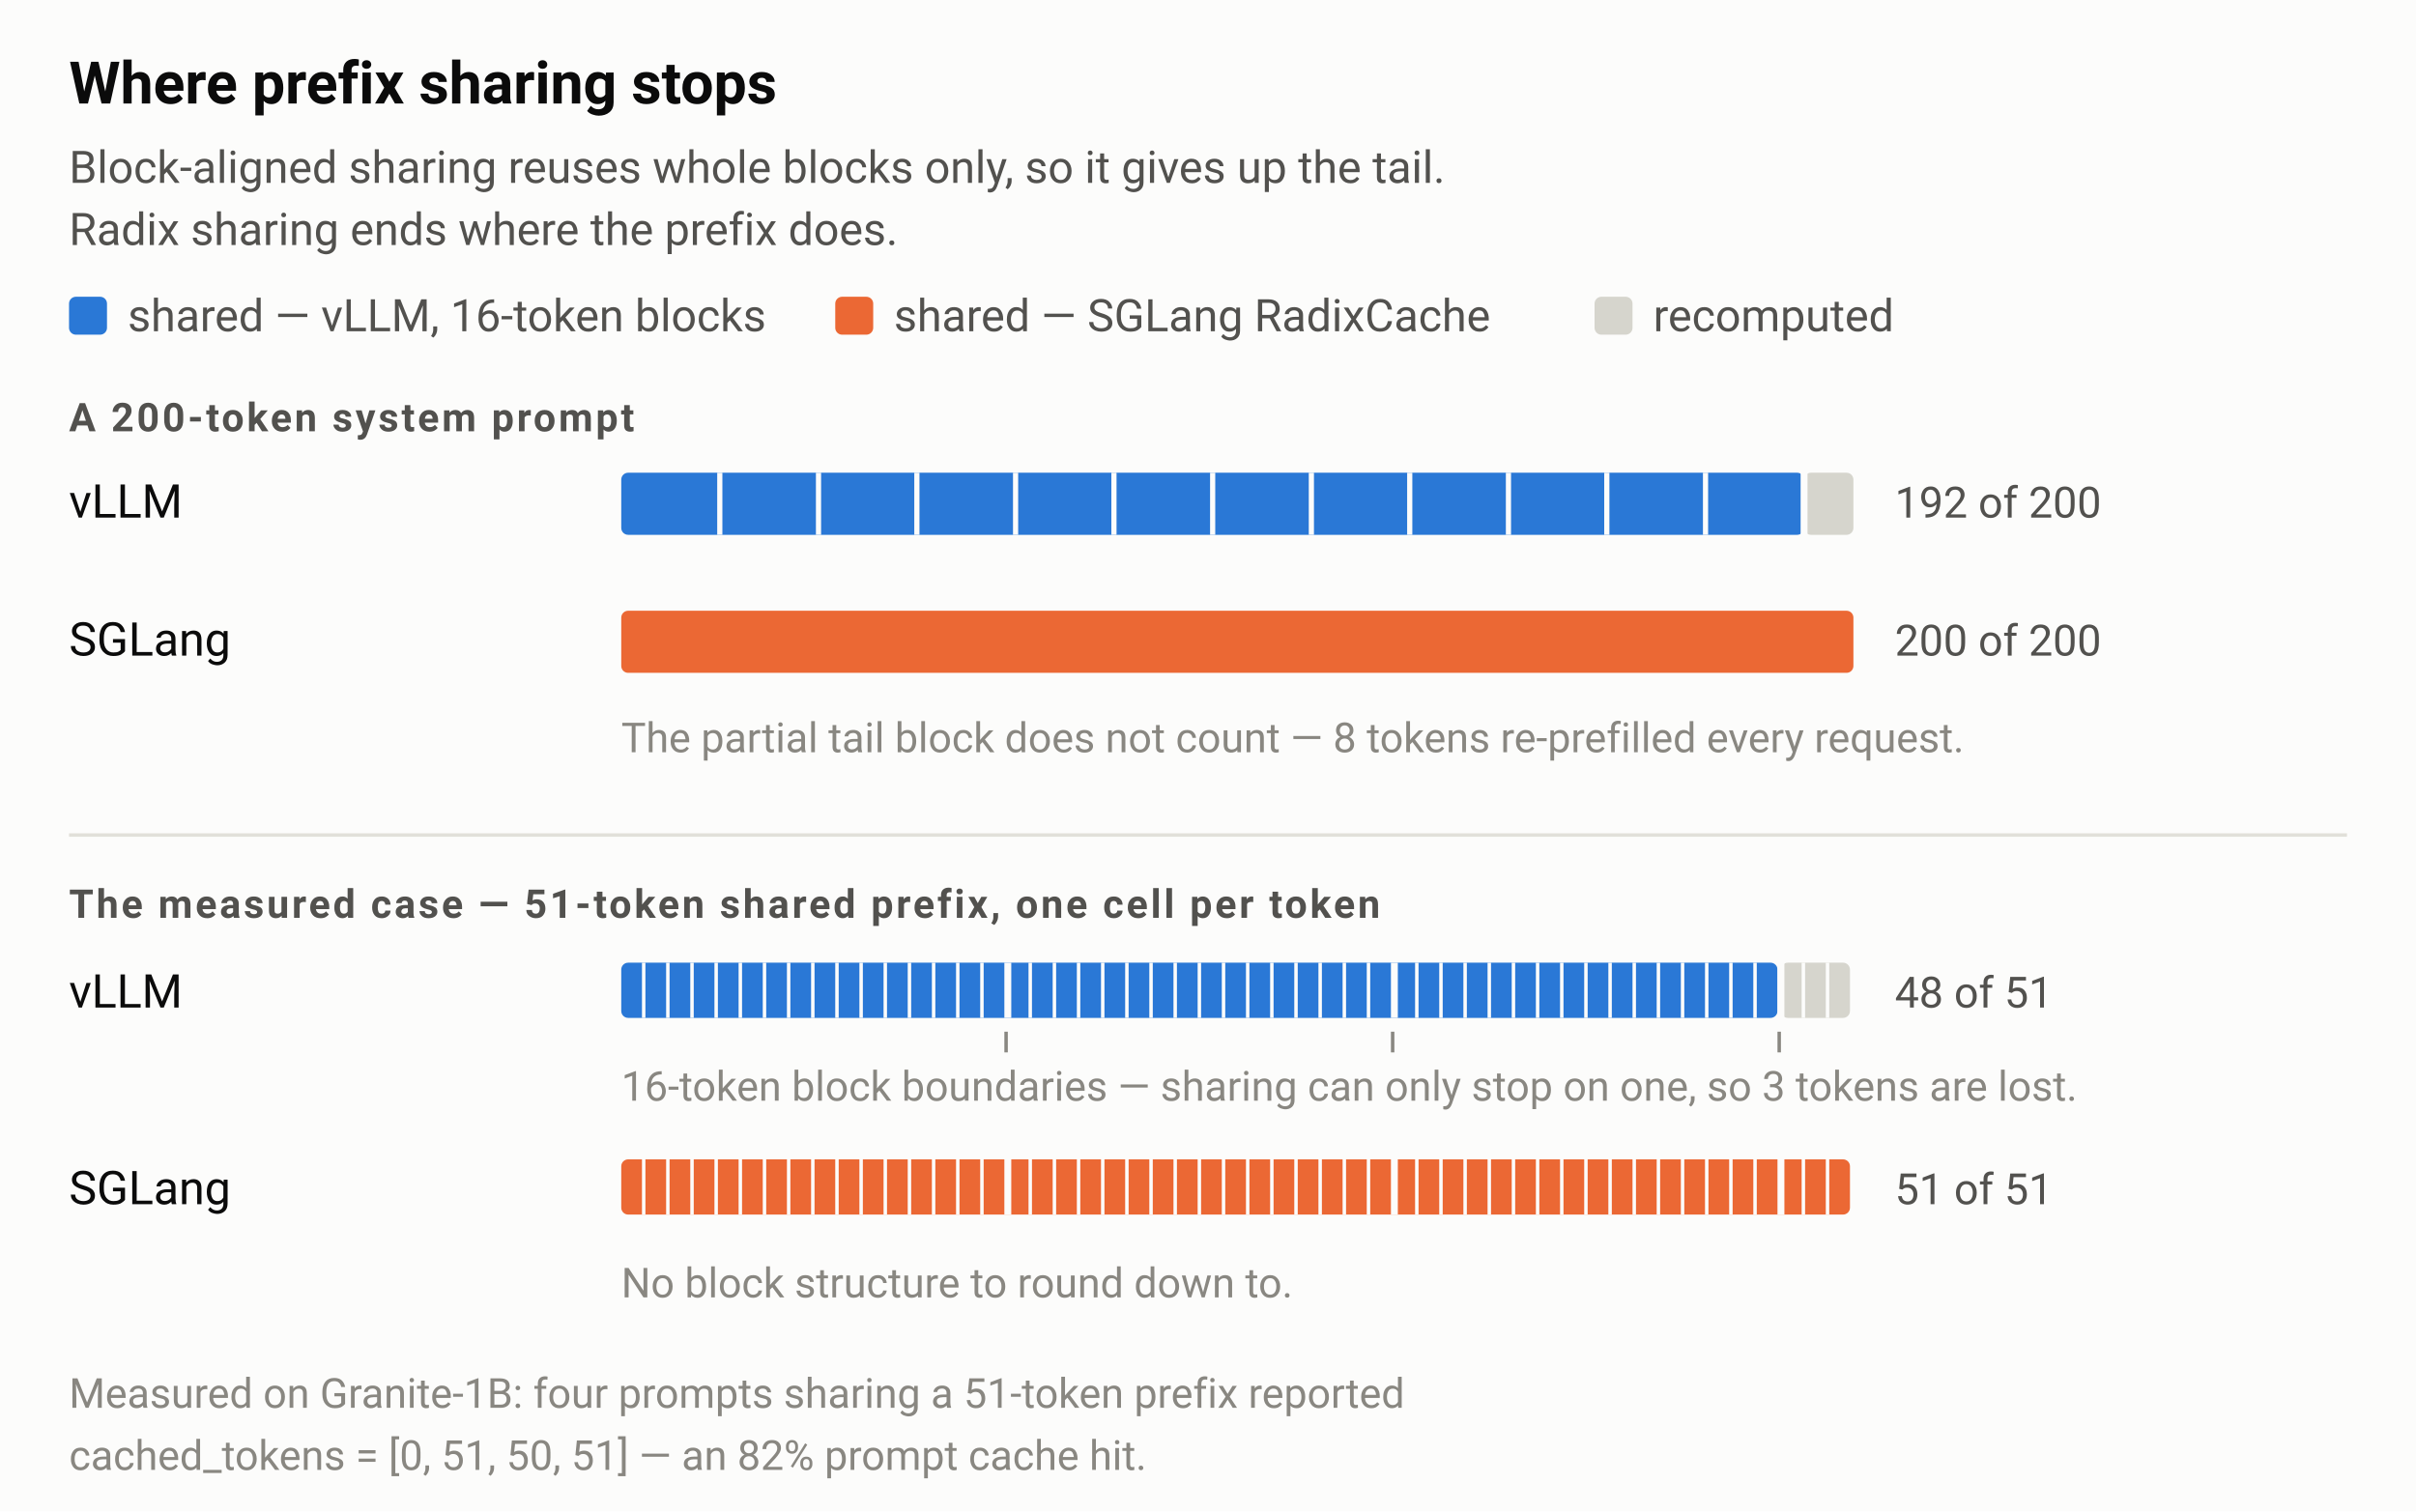
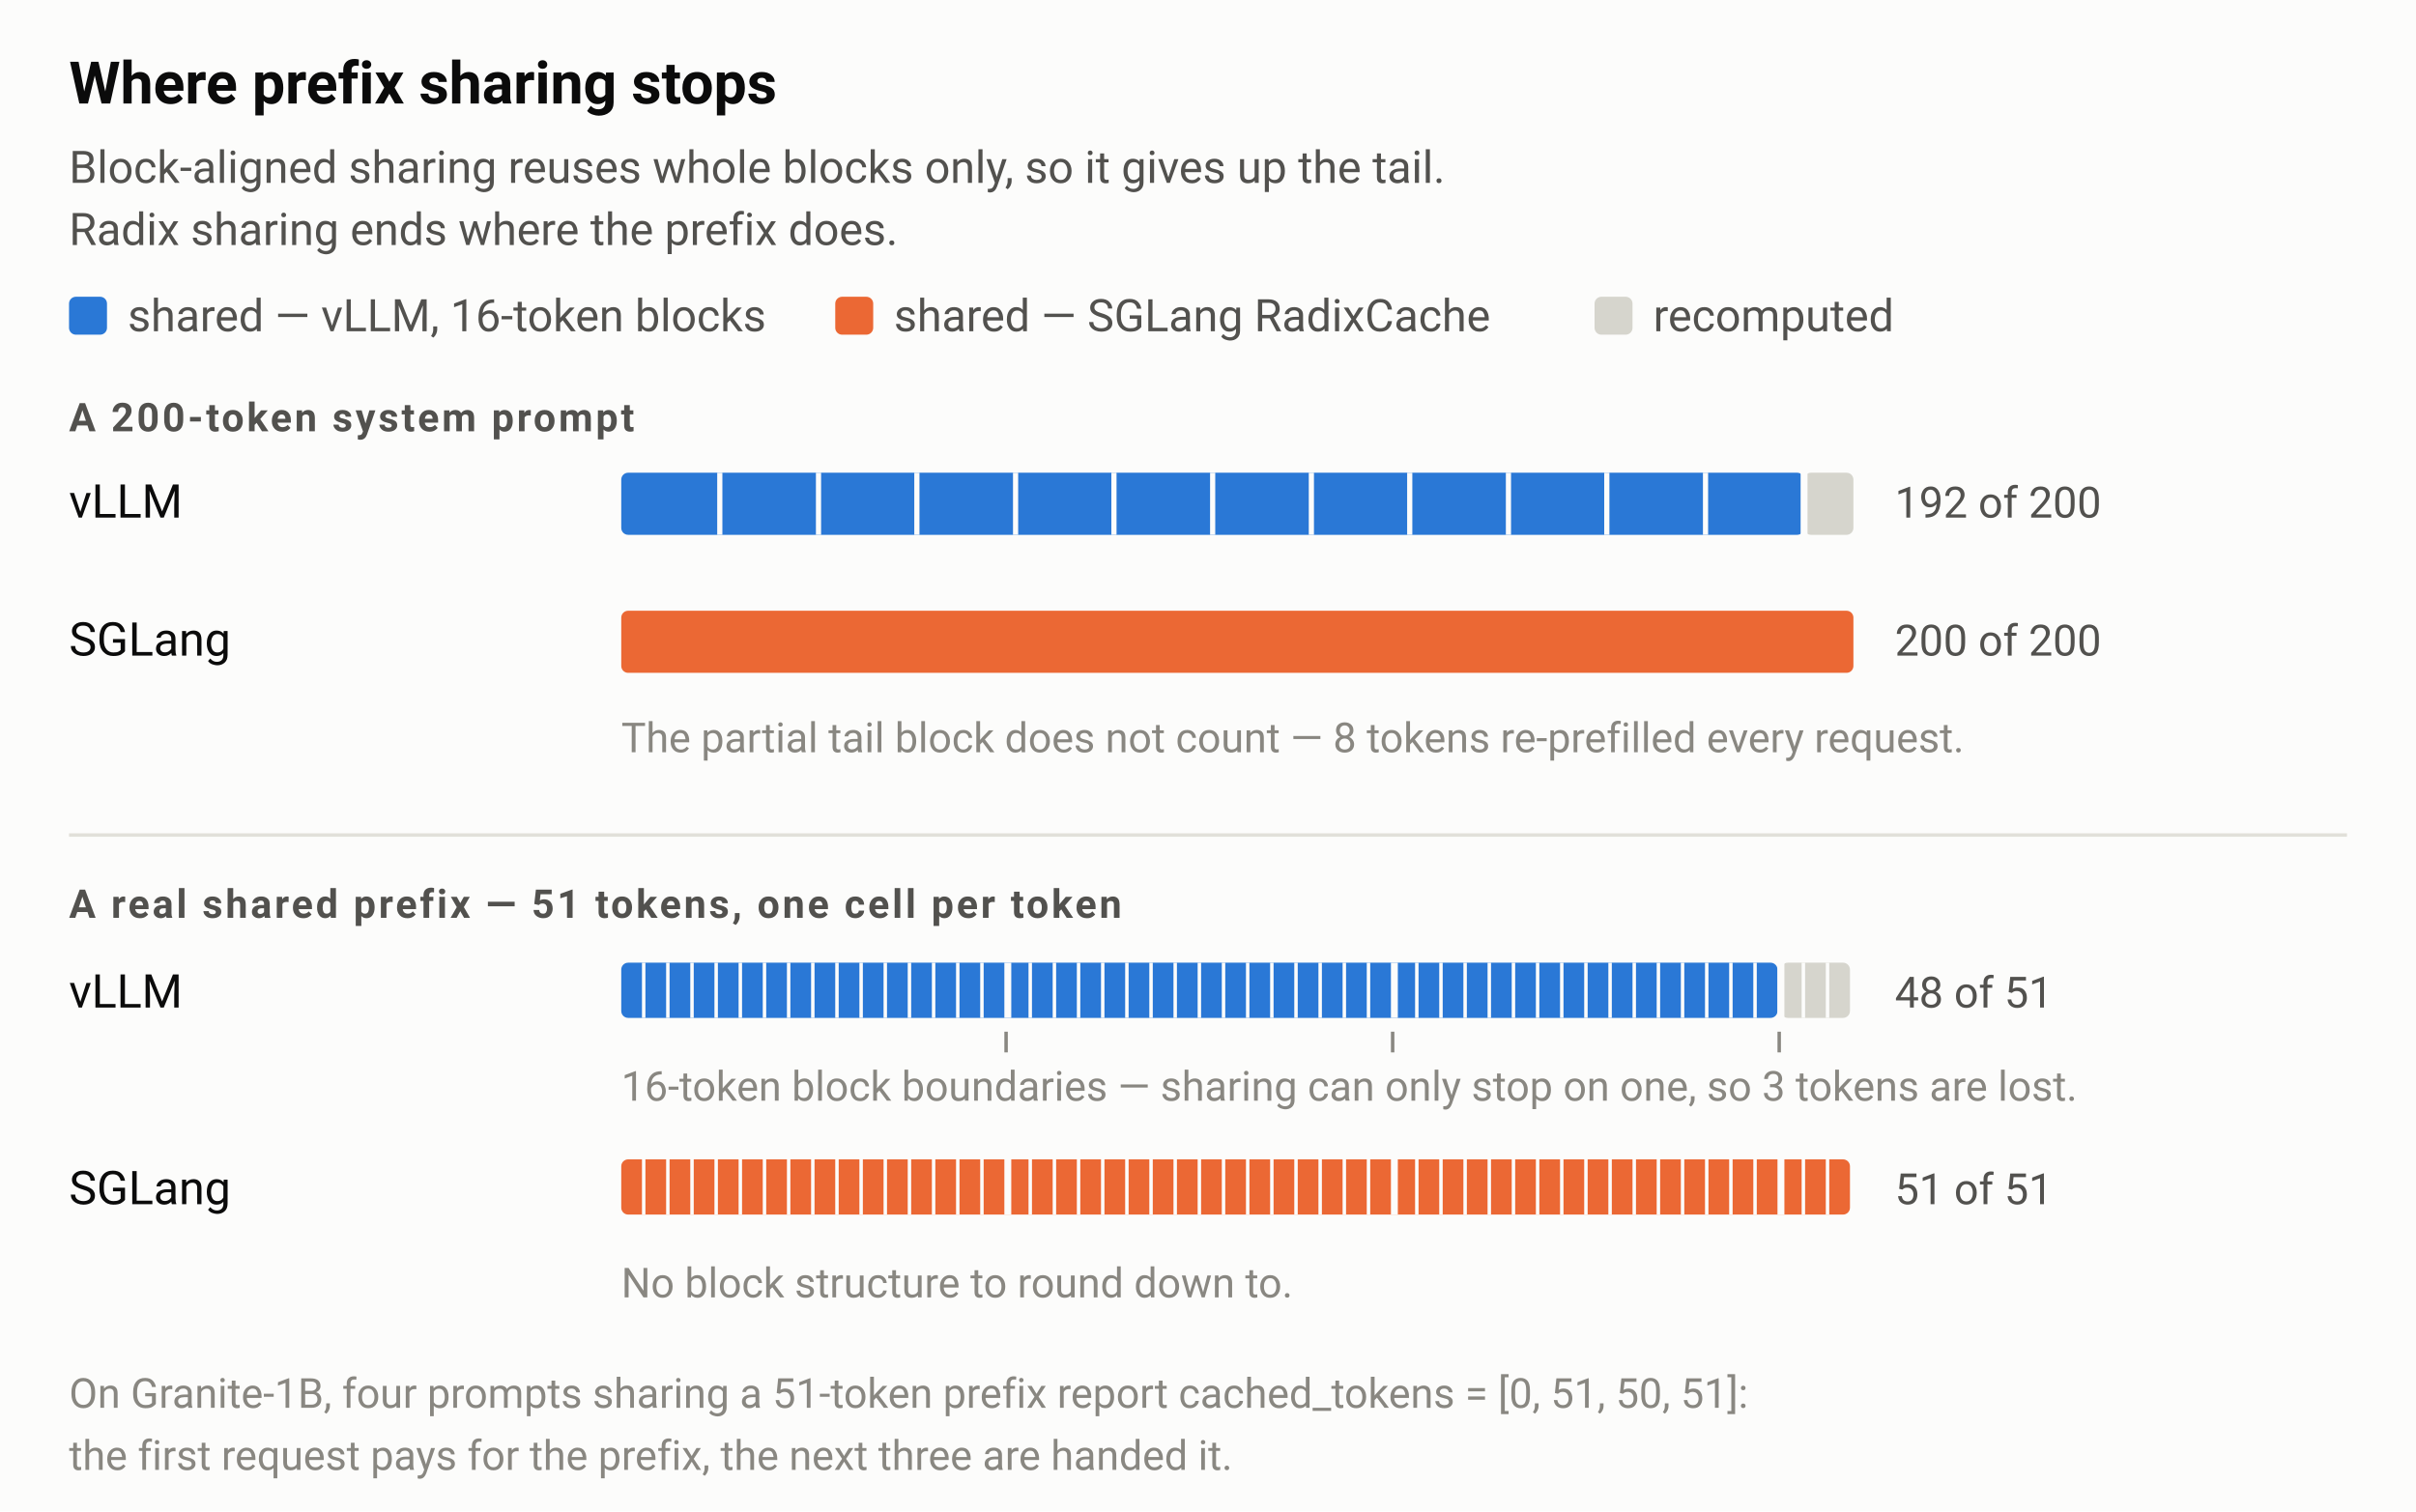
<svg xmlns="http://www.w3.org/2000/svg" viewBox="0 0 700 438" width="700" height="438" role="img" aria-label="Block-aligned prefix sharing rounds down to the last whole 16-token block, sharing 192 of 200 tokens and 48 of 51. Radix sharing ends where the prefix does, sharing 200 of 200 and 51 of 51.">
  <style>
  .bg   { fill: #fcfcfb; }
  .t1   { fill: #0b0b0b;   font: 600 17px system-ui, -apple-system, "Segoe UI", Roboto, sans-serif; }
  .t2   { fill: #52514e;  font: 400 13px system-ui, -apple-system, "Segoe UI", Roboto, sans-serif; }
  .cat  { fill: #0b0b0b;   font: 400 13.5px system-ui, -apple-system, "Segoe UI", Roboto, sans-serif; }
  .sub  { fill: #898781; font: 400 12px system-ui, -apple-system, "Segoe UI", Roboto, sans-serif; }
  .grp  { fill: #52514e;  font: 600 11.5px system-ui, -apple-system, "Segoe UI", Roboto, sans-serif;
           letter-spacing: .07em; text-transform: uppercase; }
  .val  { fill: #52514e;  font: 400 12.5px system-ui, -apple-system, "Segoe UI", Roboto, sans-serif;
           font-variant-numeric: tabular-nums; }
  .zero { fill: #898781; font: 400 12.5px system-ui, -apple-system, "Segoe UI", Roboto, sans-serif; }
  .tick { fill: #898781; font: 400 12px system-ui, -apple-system, "Segoe UI", Roboto, sans-serif;
           font-variant-numeric: tabular-nums; text-anchor: middle; }
  .note { fill: #898781; font: 400 12px system-ui, -apple-system, "Segoe UI", Roboto, sans-serif; }
  .gl   { stroke: #e1e0d9; stroke-width: 1; }
  .ax   { stroke: #c3c2b7; stroke-width: 1; }
  .tk   { stroke: #898781; stroke-width: 1; }
  .gap  { fill: #fcfcfb; }
  .trk  { fill: #d6d5cd; }
  .a    { fill: #2a78d6; }
  .b    { fill: #eb6834; }
</style>
  <rect class="bg" x="0" y="0" width="700" height="438" />
  <text class="t1" x="20" y="30">Where prefix sharing stops</text>
  <text class="t2" x="20" y="53">Block-aligned sharing reuses whole blocks only, so it gives up the tail.</text>
  <text class="t2" x="20" y="71">Radix sharing ends where the prefix does.</text>
  <rect class="a" x="20" y="86" width="11" height="11" rx="2" />
  <text class="t2" x="37" y="96">shared — vLLM, 16-token blocks</text>
  <rect class="b" x="242" y="86" width="11" height="11" rx="2" />
  <text class="t2" x="259" y="96">shared — SGLang RadixCache</text>
  <rect class="trk" x="462" y="86" width="11" height="11" rx="2" />
  <text class="t2" x="479" y="96">recomputed</text>
  <text class="grp" x="20" y="125">A 200-token system prompt</text>
  <text class="cat" x="20" y="150">vLLM</text>
  <rect class="a" x="180" y="137" width="342.7" height="18" rx="2" />
  <rect class="trk" x="522.7" y="137" width="14.3" height="18" rx="2" />
  <rect class="gap" x="207.8" y="137" width="1.5" height="18" />
  <rect class="gap" x="236.4" y="137" width="1.5" height="18" />
  <rect class="gap" x="264.9" y="137" width="1.5" height="18" />
  <rect class="gap" x="293.5" y="137" width="1.5" height="18" />
  <rect class="gap" x="322.0" y="137" width="1.5" height="18" />
  <rect class="gap" x="350.6" y="137" width="1.5" height="18" />
  <rect class="gap" x="379.2" y="137" width="1.5" height="18" />
  <rect class="gap" x="407.7" y="137" width="1.5" height="18" />
  <rect class="gap" x="436.3" y="137" width="1.5" height="18" />
  <rect class="gap" x="464.8" y="137" width="1.5" height="18" />
  <rect class="gap" x="493.4" y="137" width="1.5" height="18" />
  <rect class="gap" x="521.7" y="137" width="2" height="18" />
  <text class="val" x="549" y="150">192 of 200</text>
  <text class="cat" x="20" y="190">SGLang</text>
  <rect class="b" x="180" y="177" width="357" height="18" rx="2" />
  <text class="val" x="549" y="190">200 of 200</text>
  <text class="note" x="180" y="218">The partial tail block does not count — 8 tokens re-prefilled every request.</text>
  <line class="gl" x1="20" y1="242" x2="680" y2="242" />
-   <text class="grp" x="20" y="266">The measured case — 51-token shared prefix, one cell per token</text>
+   <text class="grp" x="20" y="266">A real shared prefix — 51 tokens, one cell per token</text>
  <text class="cat" x="20" y="292">vLLM</text>
  <rect class="a" x="180" y="279" width="335" height="16" rx="2" />
  <rect class="trk" x="516" y="279" width="20" height="16" rx="2" />
  <rect class="gap" x="186.0" y="279" width="1" height="16" />
  <rect class="gap" x="193.0" y="279" width="1" height="16" />
  <rect class="gap" x="200.0" y="279" width="1" height="16" />
  <rect class="gap" x="207.0" y="279" width="1" height="16" />
  <rect class="gap" x="214.0" y="279" width="1" height="16" />
  <rect class="gap" x="221.0" y="279" width="1" height="16" />
  <rect class="gap" x="228.0" y="279" width="1" height="16" />
  <rect class="gap" x="235.0" y="279" width="1" height="16" />
  <rect class="gap" x="242.0" y="279" width="1" height="16" />
  <rect class="gap" x="249.0" y="279" width="1" height="16" />
  <rect class="gap" x="256.0" y="279" width="1" height="16" />
  <rect class="gap" x="263.0" y="279" width="1" height="16" />
  <rect class="gap" x="270.0" y="279" width="1" height="16" />
  <rect class="gap" x="277.0" y="279" width="1" height="16" />
  <rect class="gap" x="284.0" y="279" width="1" height="16" />
  <rect class="gap" x="291.0" y="279" width="2" height="16" />
  <rect class="gap" x="298.0" y="279" width="1" height="16" />
  <rect class="gap" x="305.0" y="279" width="1" height="16" />
  <rect class="gap" x="312.0" y="279" width="1" height="16" />
  <rect class="gap" x="319.0" y="279" width="1" height="16" />
  <rect class="gap" x="326.0" y="279" width="1" height="16" />
  <rect class="gap" x="333.0" y="279" width="1" height="16" />
  <rect class="gap" x="340.0" y="279" width="1" height="16" />
  <rect class="gap" x="347.0" y="279" width="1" height="16" />
  <rect class="gap" x="354.0" y="279" width="1" height="16" />
  <rect class="gap" x="361.0" y="279" width="1" height="16" />
  <rect class="gap" x="368.0" y="279" width="1" height="16" />
  <rect class="gap" x="375.0" y="279" width="1" height="16" />
  <rect class="gap" x="382.0" y="279" width="1" height="16" />
  <rect class="gap" x="389.0" y="279" width="1" height="16" />
  <rect class="gap" x="396.0" y="279" width="1" height="16" />
  <rect class="gap" x="403.0" y="279" width="2" height="16" />
  <rect class="gap" x="410.0" y="279" width="1" height="16" />
  <rect class="gap" x="417.0" y="279" width="1" height="16" />
  <rect class="gap" x="424.0" y="279" width="1" height="16" />
  <rect class="gap" x="431.0" y="279" width="1" height="16" />
  <rect class="gap" x="438.0" y="279" width="1" height="16" />
  <rect class="gap" x="445.0" y="279" width="1" height="16" />
  <rect class="gap" x="452.0" y="279" width="1" height="16" />
  <rect class="gap" x="459.0" y="279" width="1" height="16" />
  <rect class="gap" x="466.0" y="279" width="1" height="16" />
  <rect class="gap" x="473.0" y="279" width="1" height="16" />
  <rect class="gap" x="480.0" y="279" width="1" height="16" />
  <rect class="gap" x="487.0" y="279" width="1" height="16" />
  <rect class="gap" x="494.0" y="279" width="1" height="16" />
  <rect class="gap" x="501.0" y="279" width="1" height="16" />
  <rect class="gap" x="508.0" y="279" width="1" height="16" />
  <rect class="gap" x="515.0" y="279" width="2" height="16" />
  <rect class="gap" x="522.0" y="279" width="1" height="16" />
  <rect class="gap" x="529.0" y="279" width="1" height="16" />
  <text class="val" x="549" y="292">48 of 51</text>
  <line class="tk" x1="291.5" y1="299" x2="291.5" y2="305" />
  <line class="tk" x1="403.5" y1="299" x2="403.5" y2="305" />
  <line class="tk" x1="515.5" y1="299" x2="515.5" y2="305" />
  <text class="note" x="180" y="319">16-token block boundaries — sharing can only stop on one, so 3 tokens are lost.</text>
  <text class="cat" x="20" y="349">SGLang</text>
  <rect class="b" x="180" y="336" width="356" height="16" rx="2" />
  <rect class="gap" x="186.0" y="336" width="1" height="16" />
  <rect class="gap" x="193.0" y="336" width="1" height="16" />
  <rect class="gap" x="200.0" y="336" width="1" height="16" />
  <rect class="gap" x="207.0" y="336" width="1" height="16" />
  <rect class="gap" x="214.0" y="336" width="1" height="16" />
  <rect class="gap" x="221.0" y="336" width="1" height="16" />
  <rect class="gap" x="228.0" y="336" width="1" height="16" />
  <rect class="gap" x="235.0" y="336" width="1" height="16" />
  <rect class="gap" x="242.0" y="336" width="1" height="16" />
  <rect class="gap" x="249.0" y="336" width="1" height="16" />
  <rect class="gap" x="256.0" y="336" width="1" height="16" />
  <rect class="gap" x="263.0" y="336" width="1" height="16" />
  <rect class="gap" x="270.0" y="336" width="1" height="16" />
  <rect class="gap" x="277.0" y="336" width="1" height="16" />
  <rect class="gap" x="284.0" y="336" width="1" height="16" />
  <rect class="gap" x="291.0" y="336" width="2" height="16" />
  <rect class="gap" x="298.0" y="336" width="1" height="16" />
  <rect class="gap" x="305.0" y="336" width="1" height="16" />
  <rect class="gap" x="312.0" y="336" width="1" height="16" />
  <rect class="gap" x="319.0" y="336" width="1" height="16" />
  <rect class="gap" x="326.0" y="336" width="1" height="16" />
  <rect class="gap" x="333.0" y="336" width="1" height="16" />
  <rect class="gap" x="340.0" y="336" width="1" height="16" />
  <rect class="gap" x="347.0" y="336" width="1" height="16" />
  <rect class="gap" x="354.0" y="336" width="1" height="16" />
  <rect class="gap" x="361.0" y="336" width="1" height="16" />
  <rect class="gap" x="368.0" y="336" width="1" height="16" />
  <rect class="gap" x="375.0" y="336" width="1" height="16" />
  <rect class="gap" x="382.0" y="336" width="1" height="16" />
  <rect class="gap" x="389.0" y="336" width="1" height="16" />
  <rect class="gap" x="396.0" y="336" width="1" height="16" />
  <rect class="gap" x="403.0" y="336" width="2" height="16" />
  <rect class="gap" x="410.0" y="336" width="1" height="16" />
  <rect class="gap" x="417.0" y="336" width="1" height="16" />
  <rect class="gap" x="424.0" y="336" width="1" height="16" />
  <rect class="gap" x="431.0" y="336" width="1" height="16" />
  <rect class="gap" x="438.0" y="336" width="1" height="16" />
  <rect class="gap" x="445.0" y="336" width="1" height="16" />
  <rect class="gap" x="452.0" y="336" width="1" height="16" />
  <rect class="gap" x="459.0" y="336" width="1" height="16" />
  <rect class="gap" x="466.0" y="336" width="1" height="16" />
  <rect class="gap" x="473.0" y="336" width="1" height="16" />
  <rect class="gap" x="480.0" y="336" width="1" height="16" />
  <rect class="gap" x="487.0" y="336" width="1" height="16" />
  <rect class="gap" x="494.0" y="336" width="1" height="16" />
  <rect class="gap" x="501.0" y="336" width="1" height="16" />
  <rect class="gap" x="508.0" y="336" width="1" height="16" />
  <rect class="gap" x="515.0" y="336" width="2" height="16" />
  <rect class="gap" x="522.0" y="336" width="1" height="16" />
  <rect class="gap" x="529.0" y="336" width="1" height="16" />
  <text class="val" x="549" y="349">51 of 51</text>
  <text class="note" x="180" y="376">No block structure to round down to.</text>
-   <text class="note" x="20" y="408">Measured on Granite-1B: four prompts sharing a 51-token prefix reported</text>
-   <text class="note" x="20" y="426">cached_tokens = [0, 51, 50, 51] — an 82% prompt cache hit.</text>
+   <text class="note" x="20" y="408">On Granite-1B, four prompts sharing a 51-token prefix report cached_tokens = [0, 51, 50, 51]:</text>
+   <text class="note" x="20" y="426">the first request pays for the prefix, the next three are handed it.</text>
</svg>
